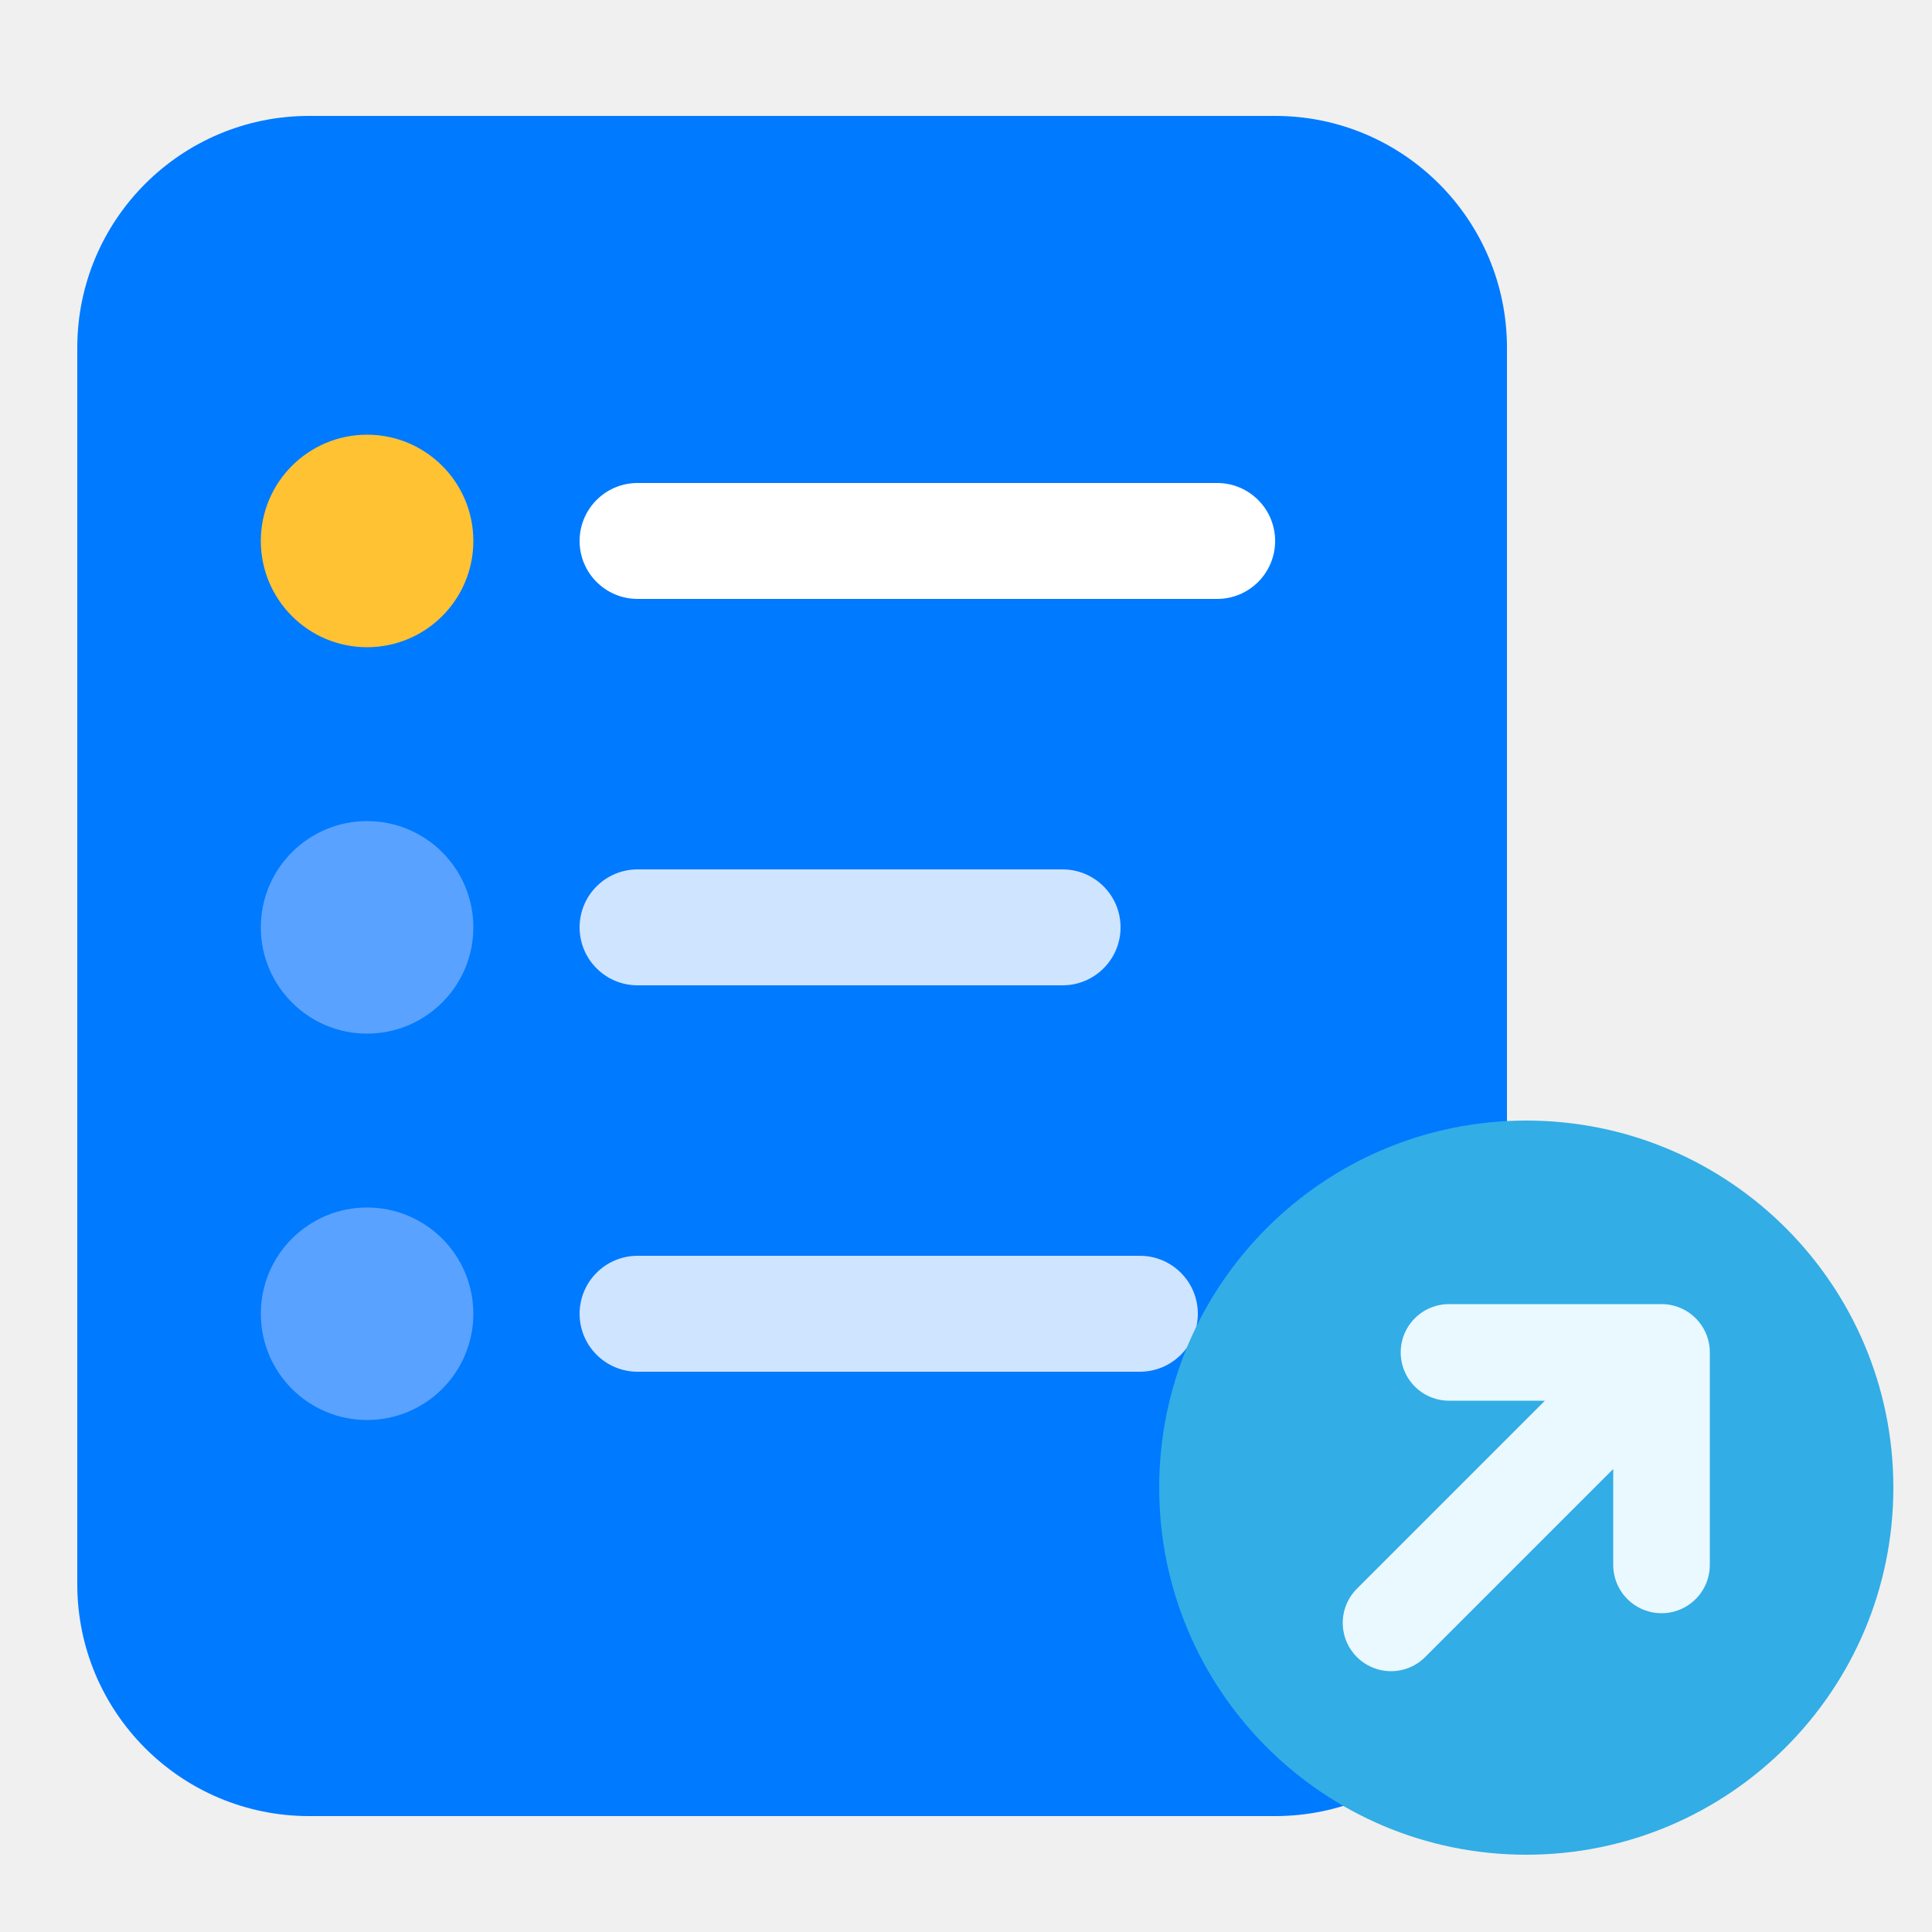
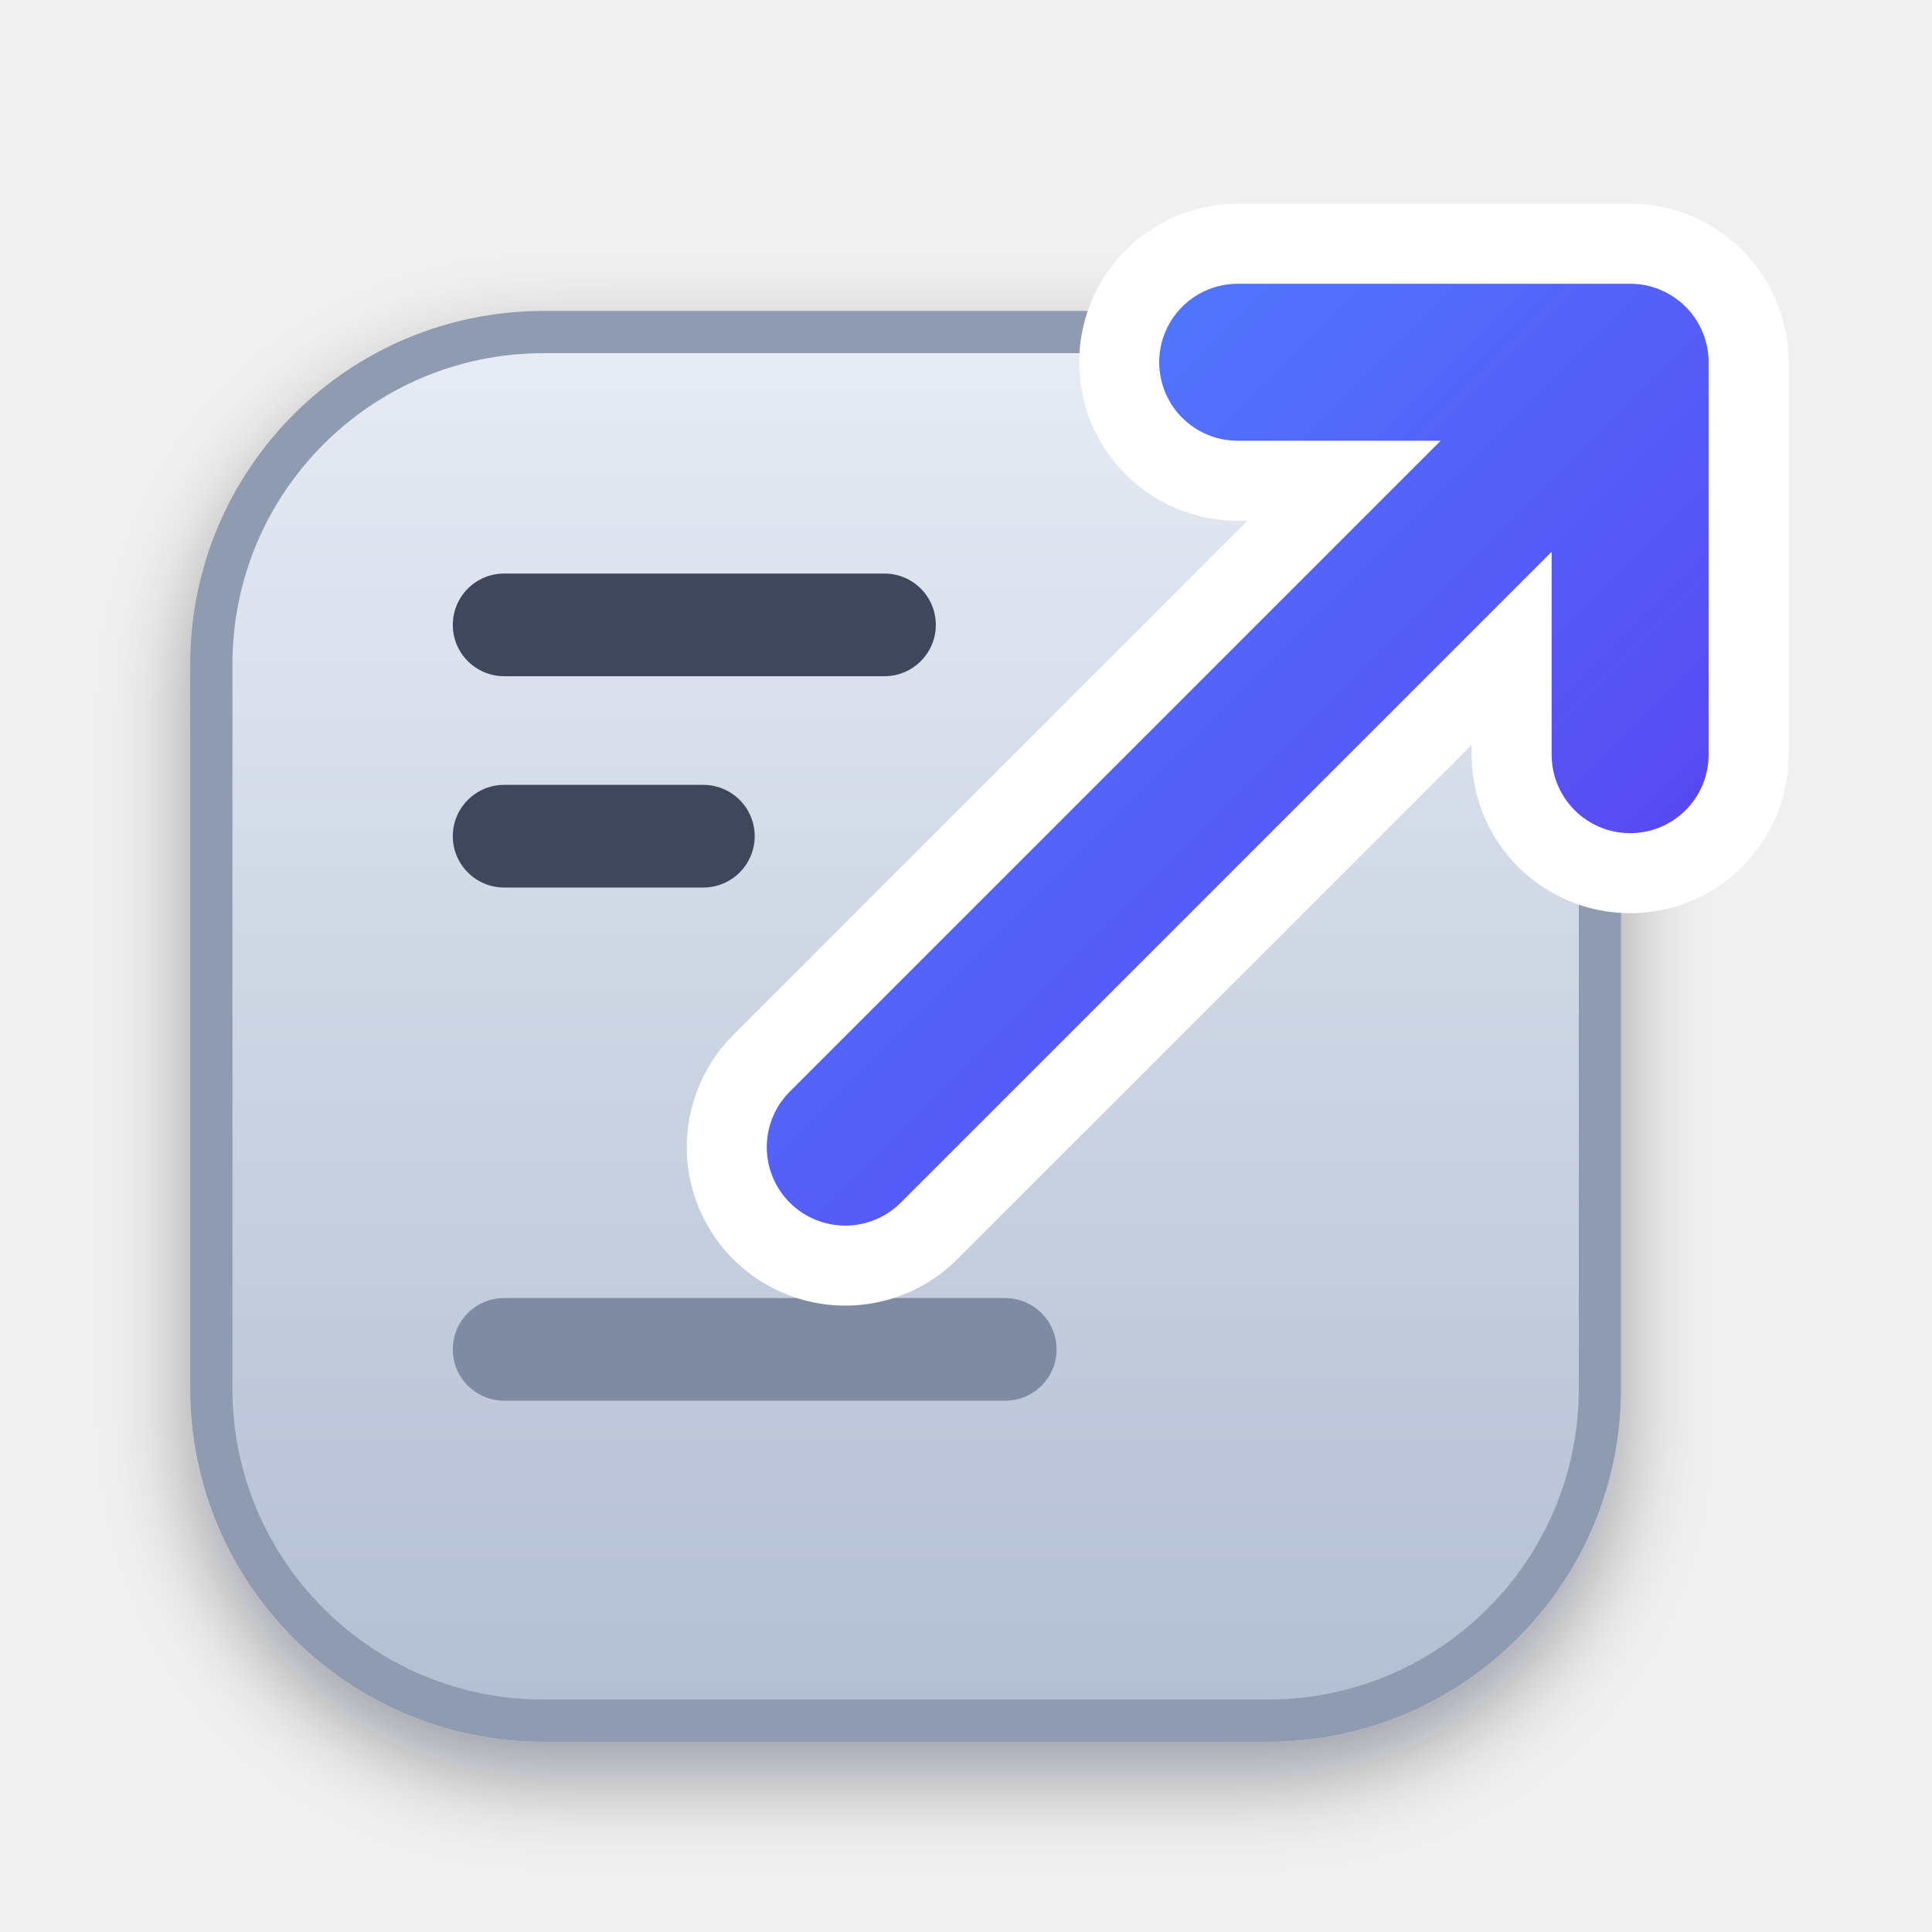
- <svg xmlns="http://www.w3.org/2000/svg" viewBox="28 28 200 200" width="256" height="256" role="img" aria-label="Quantalog Links">
-   <rect x="36" y="40" width="148" height="176" rx="24" fill="#007AFF" />
-   <circle cx="66" cy="84" r="11" fill="#FFC233" />
-   <rect x="88" y="78" width="72" height="12" rx="6" fill="#FFFFFF" />
-   <circle cx="66" cy="124" r="11" fill="#5AA2FF" />
-   <rect x="88" y="118" width="56" height="12" rx="6" fill="#CFE4FF" />
-   <circle cx="66" cy="164" r="11" fill="#5AA2FF" />
-   <rect x="88" y="158" width="64" height="12" rx="6" fill="#CFE4FF" />
-   <circle cx="186" cy="182" r="38" fill="#32ADE6" />
-   <path d="M172 196l28-28M178 168h22v22" fill="none" stroke="#EAF8FF" stroke-width="10" stroke-linecap="round" stroke-linejoin="round" />
+ <svg xmlns="http://www.w3.org/2000/svg" viewBox="0 0 64 64" width="256" height="256" role="img" aria-label="Quantalog Links">
+   <defs>
+     <linearGradient id="p" x1="0" y1="0" x2="0" y2="1">
+       <stop offset="0" stop-color="#E7ECF5" />
+       <stop offset="1" stop-color="#B3BED2" />
+     </linearGradient>
+     <linearGradient id="b" x1="0" y1="0" x2="1" y2="1">
+       <stop offset="0" stop-color="#4F80FF" />
+       <stop offset="1" stop-color="#5A3EEF" />
+     </linearGradient>
+     <filter id="s" x="-20%" y="-20%" width="140%" height="140%">
+       <feDropShadow dx="0" dy="1.2" stdDeviation="1.4" flood-color="#0B1020" flood-opacity="0.35" />
+     </filter>
+   </defs>
+   <rect x="7" y="11" width="46" height="46" rx="11" fill="url(#p)" stroke="#8F9BB1" stroke-width="1.4" filter="url(#s)" />
+   <rect x="15" y="19" width="16" height="3.4" rx="1.7" fill="#3E475C" />
+   <rect x="15" y="26" width="10" height="3.4" rx="1.7" fill="#3E475C" />
+   <rect x="15" y="43" width="20" height="3.4" rx="1.7" fill="#7F8BA2" />
+   <path d="M28 38L54 12M41 12h13v13" fill="none" stroke="#FFFFFF" stroke-width="10.5" stroke-linecap="round" stroke-linejoin="round" />
+   <path d="M28 38L54 12M41 12h13v13" fill="none" stroke="url(#b)" stroke-width="5.2" stroke-linecap="round" stroke-linejoin="round" />
</svg>
